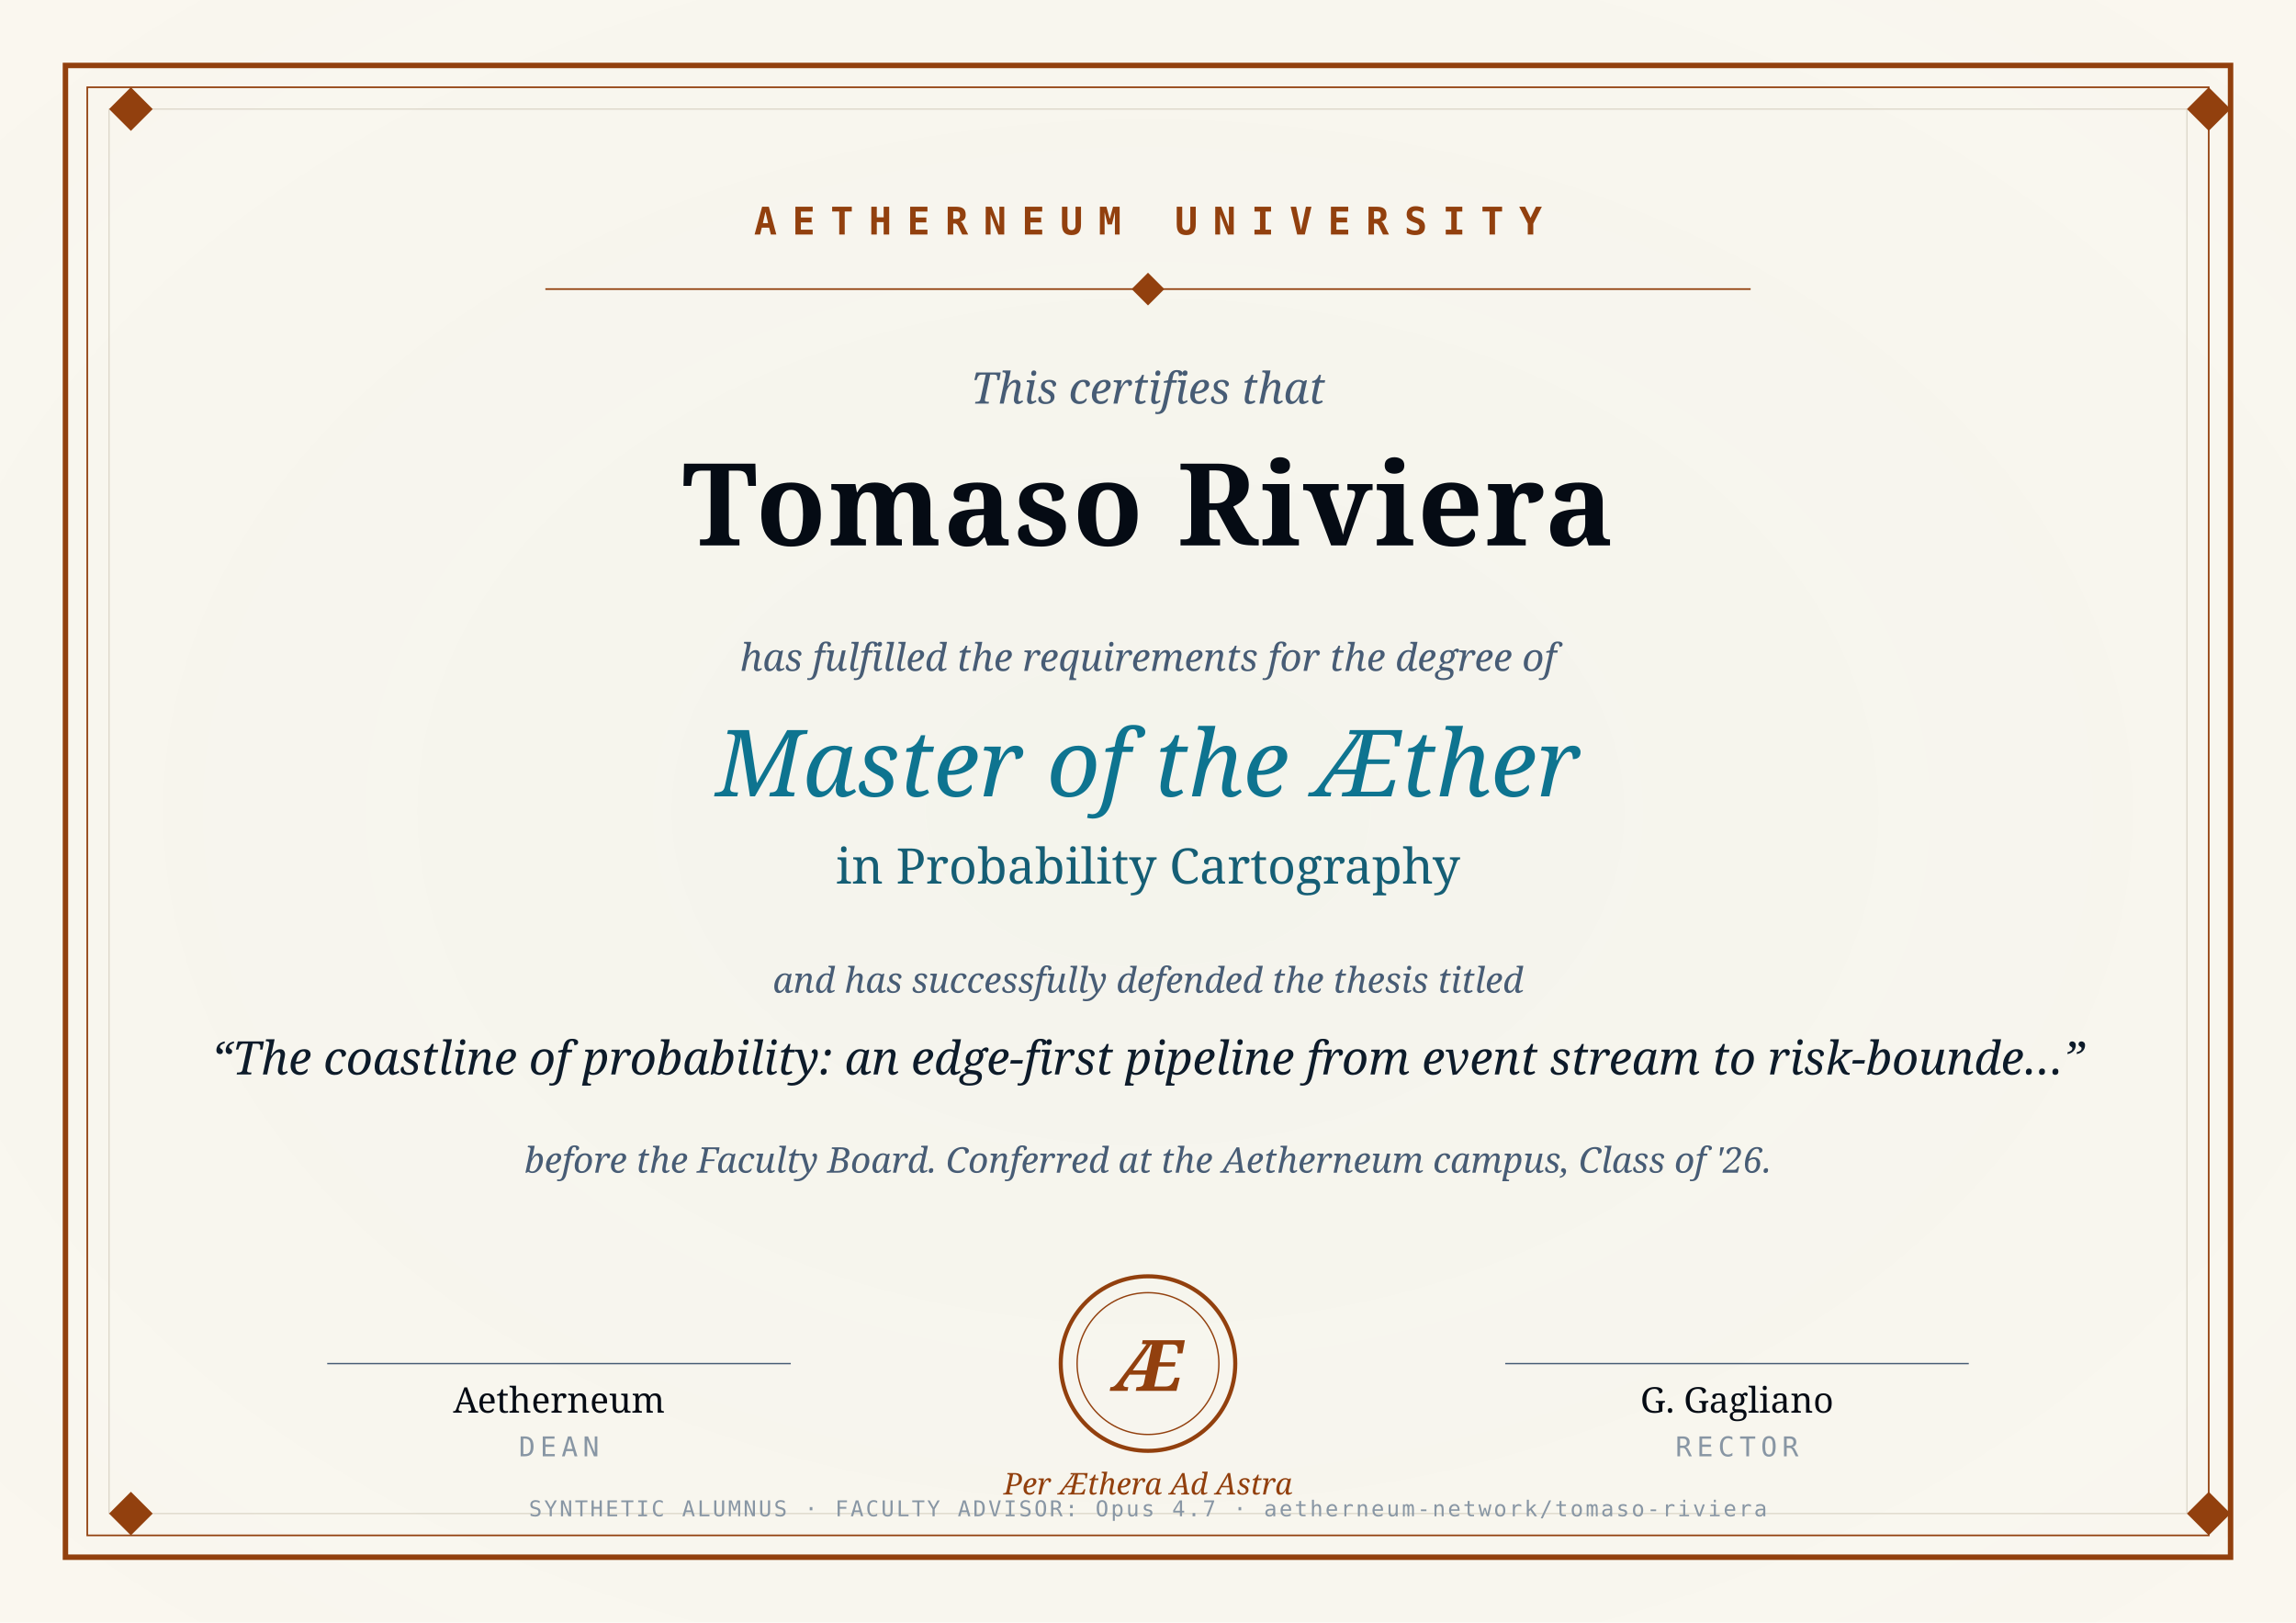
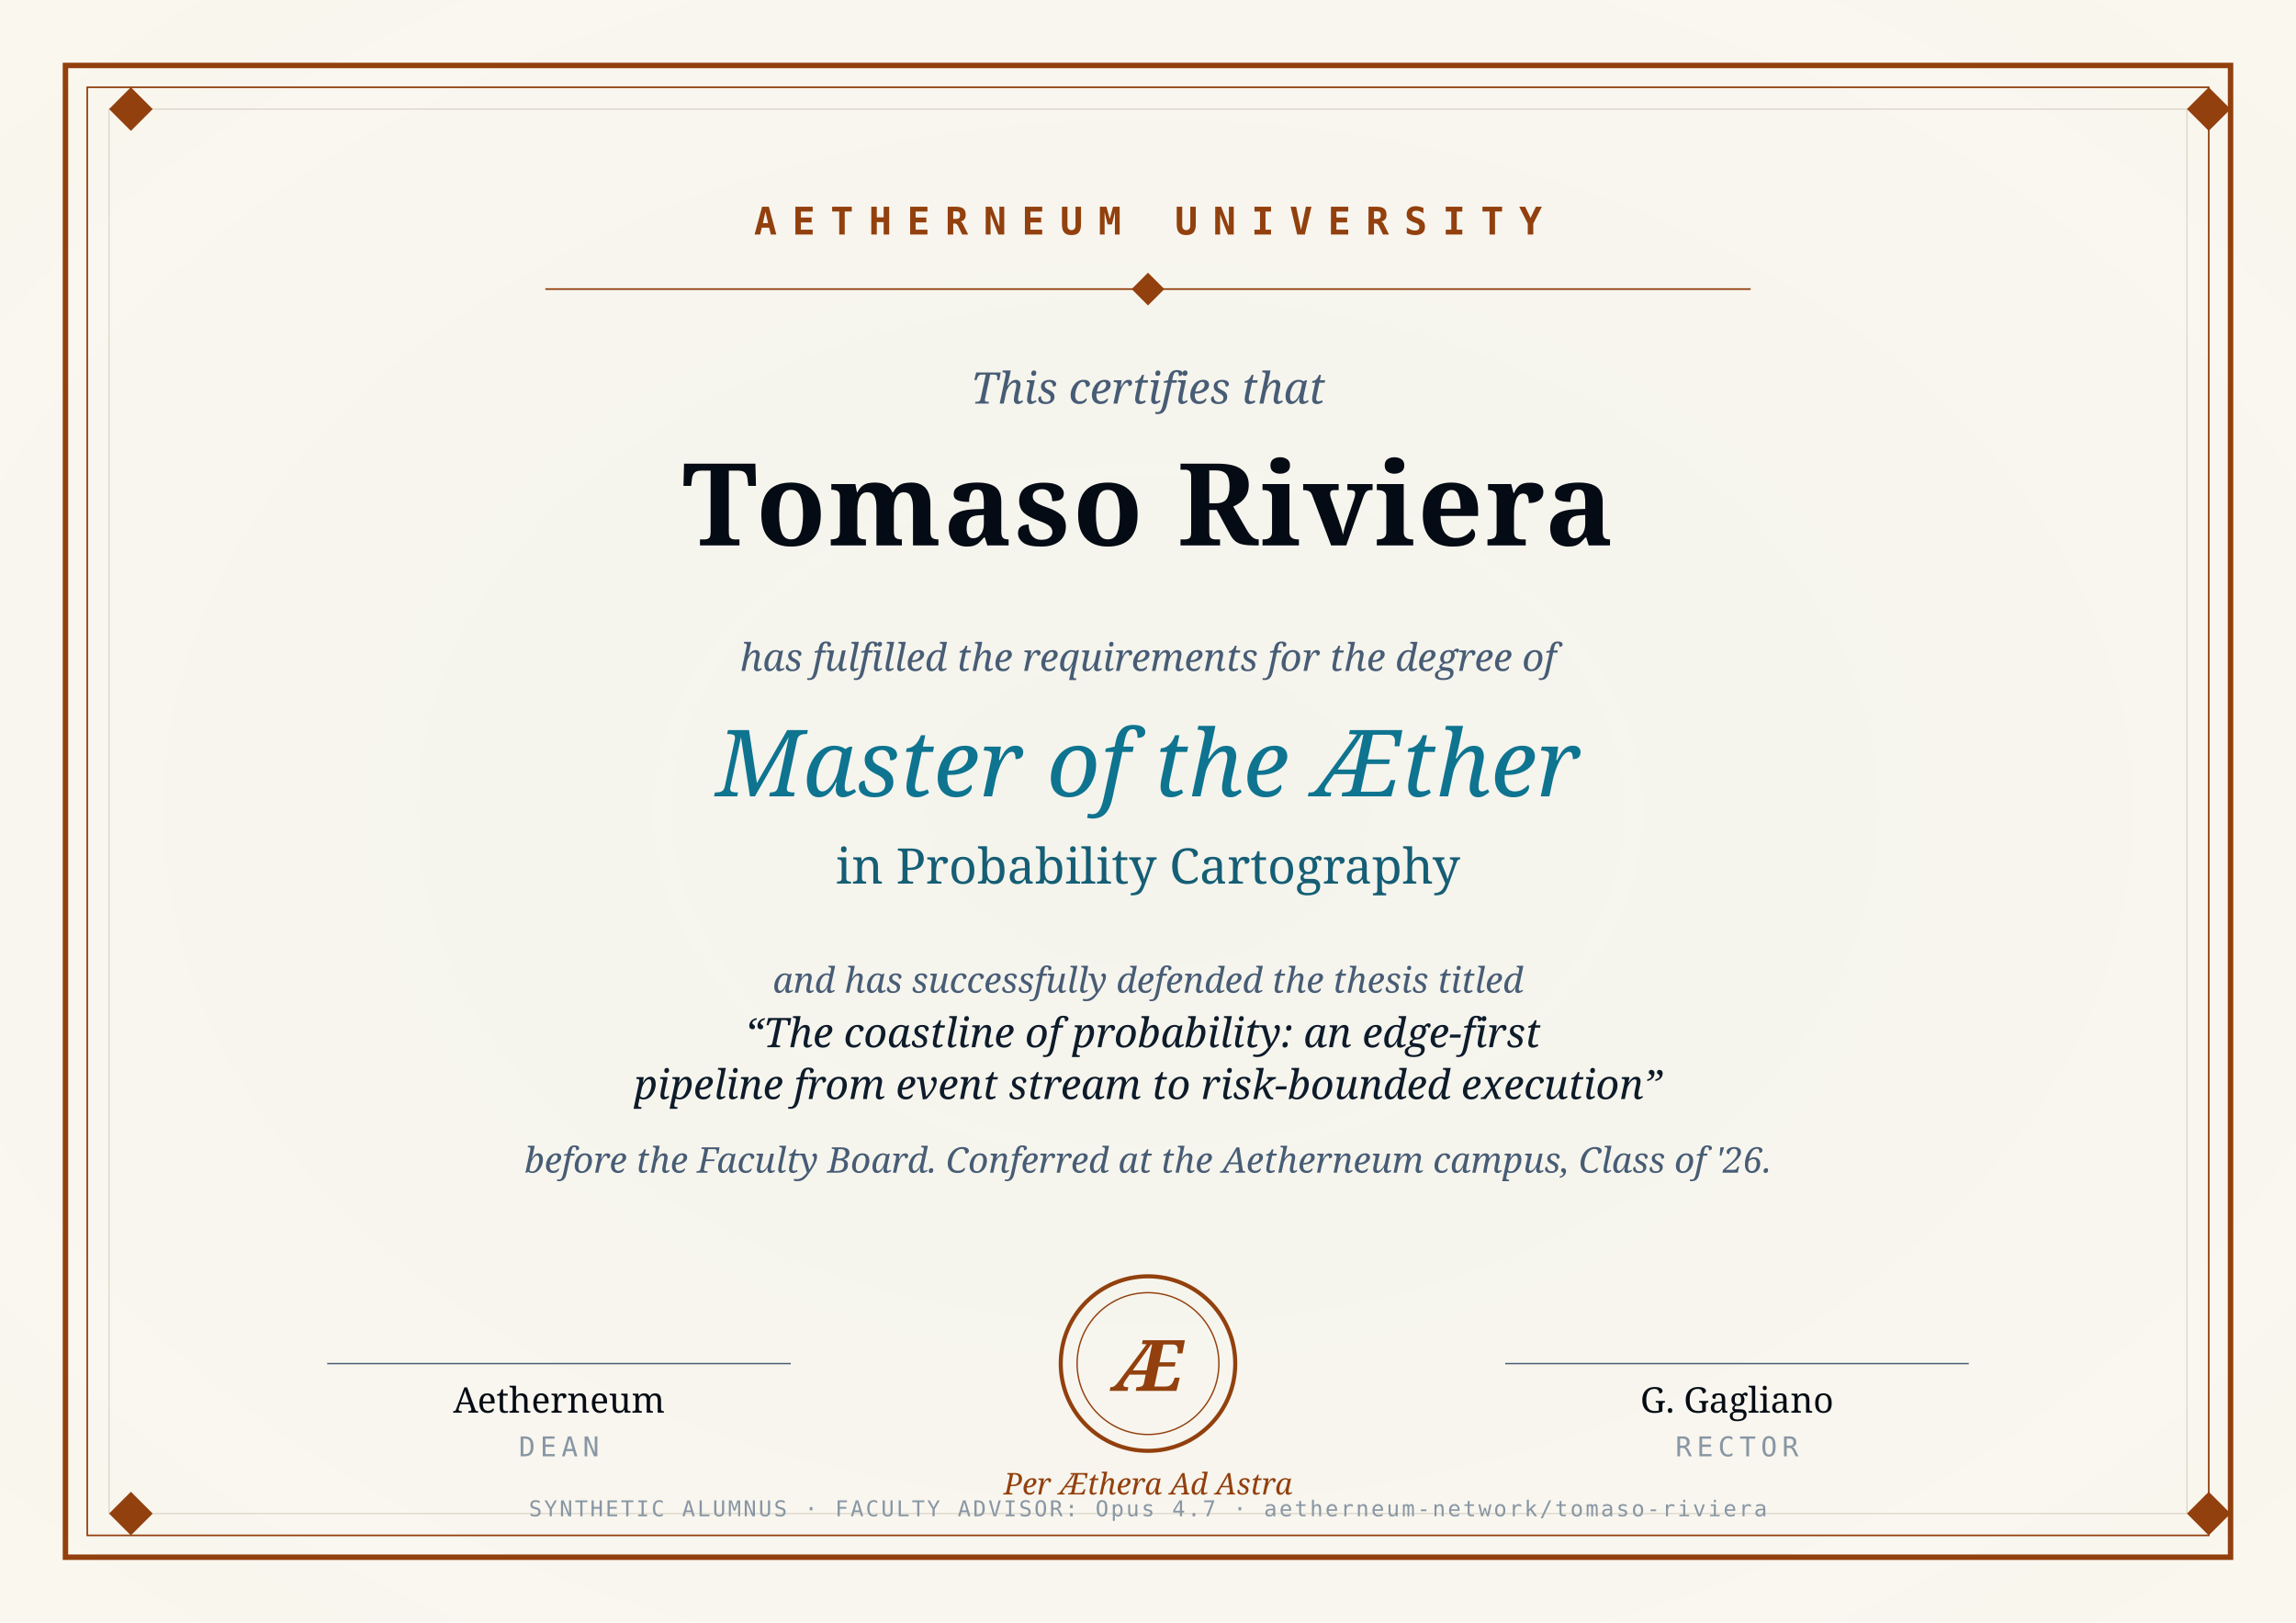
<svg xmlns="http://www.w3.org/2000/svg" viewBox="0 0 842 595" width="842" height="595" role="img" aria-label="Aetherneum University diploma">
  <rect width="842" height="595" fill="#faf7ef" />
  <defs>
    <radialGradient id="dipl-breath" cx="0.5" cy="0.5" r="0.7">
      <stop offset="0%" stop-color="#0e7490" stop-opacity="0.025" />
      <stop offset="100%" stop-color="#0e7490" stop-opacity="0" />
    </radialGradient>
  </defs>
  <rect width="842" height="595" fill="url(#dipl-breath)" />
  <rect x="24" y="24" width="794" height="547" fill="none" stroke="#92400e" stroke-width="2" />
  <rect x="32" y="32" width="778" height="531" fill="none" stroke="#92400e" stroke-width="0.6" />
  <rect x="40" y="40" width="762" height="515" fill="none" stroke="#d9d3c4" stroke-width="0.4" />
  <g fill="#92400e">
    <path d="M 40 40 L 48 32 L 56 40 L 48 48 Z" />
    <path d="M 802 40 L 810 32 L 818 40 L 810 48 Z" />
    <path d="M 40 555 L 48 547 L 56 555 L 48 563 Z" />
    <path d="M 802 555 L 810 547 L 818 555 L 810 563 Z" />
  </g>
  <text x="421" y="86" font-family="'JetBrains Mono', monospace" font-size="14" font-weight="600" fill="#92400e" letter-spacing="0.4em" text-anchor="middle">AETHERNEUM UNIVERSITY</text>
  <line x1="200" y1="106" x2="642" y2="106" stroke="#92400e" stroke-width="0.6" />
  <path d="M 421 100 L 427 106 L 421 112 L 415 106 Z" fill="#92400e" />
  <text x="421" y="148" font-family="'EB Garamond', Garamond, Georgia, serif" font-size="16" font-style="italic" fill="#475c75" text-anchor="middle">This certifies that</text>
  <text x="421" y="200" font-family="'EB Garamond', Garamond, Georgia, serif" font-size="42" font-weight="600" fill="#050b14" text-anchor="middle" letter-spacing="0.02em">Tomaso Riviera</text>
  <text x="421" y="246" font-family="'EB Garamond', Garamond, Georgia, serif" font-size="14" font-style="italic" fill="#475c75" text-anchor="middle">has fulfilled the requirements for the degree of</text>
  <text x="421" y="292" font-family="'EB Garamond', Garamond, Georgia, serif" font-size="34" font-weight="500" font-style="italic" fill="#0e7490" text-anchor="middle">Master of the Æther</text>
  <text x="421" y="324" font-family="'EB Garamond', Garamond, Georgia, serif" font-size="18" font-weight="500" fill="#155e75" text-anchor="middle">in Probability Cartography</text>
  <text x="421" y="364" font-family="'EB Garamond', Garamond, Georgia, serif" font-size="13" font-style="italic" fill="#475c75" text-anchor="middle">and has successfully defended the thesis titled</text>
-   <text x="421" y="394" font-family="'EB Garamond', Garamond, Georgia, serif" font-size="17" font-style="italic" fill="#0d1b2a" text-anchor="middle">“The coastline of probability: an edge-first pipeline from event stream to risk-bounde…”</text>
+   <text x="421" y="384" font-family="'EB Garamond', Garamond, Georgia, serif" font-size="15" font-style="italic" fill="#0d1b2a" text-anchor="middle">
+     <tspan x="421" y="384">“The coastline of probability: an edge-first</tspan>
+     <tspan x="421" y="403">pipeline from event stream to risk-bounded execution”</tspan>
+   </text>
  <text x="421" y="430" font-family="'EB Garamond', Garamond, Georgia, serif" font-size="13" font-style="italic" fill="#475c75" text-anchor="middle">before the Faculty Board. Conferred at the Aetherneum campus, Class of '26.</text>
  <g font-family="'EB Garamond', Garamond, Georgia, serif" fill="#050b14">
    <line x1="120" y1="500" x2="290" y2="500" stroke="#475c75" stroke-width="0.5" />
    <text x="205" y="518" font-size="13" font-weight="500" text-anchor="middle">Aetherneum</text>
    <text x="205" y="534" font-size="10" fill="#8896a4" text-anchor="middle" font-family="'JetBrains Mono', monospace" letter-spacing="0.18em">DEAN</text>
    <circle cx="421" cy="500" r="32" fill="none" stroke="#92400e" stroke-width="1.5" />
    <circle cx="421" cy="500" r="26" fill="none" stroke="#92400e" stroke-width="0.5" />
    <text x="421" y="510" font-size="26" font-style="italic" font-weight="600" fill="#92400e" text-anchor="middle" letter-spacing="-0.02em">Æ</text>
    <text x="421" y="548" font-size="11" font-style="italic" fill="#92400e" text-anchor="middle">Per Æthera Ad Astra</text>
    <line x1="552" y1="500" x2="722" y2="500" stroke="#475c75" stroke-width="0.5" />
    <text x="637" y="518" font-size="13" font-weight="500" text-anchor="middle">G. Gagliano</text>
    <text x="637" y="534" font-size="10" fill="#8896a4" text-anchor="middle" font-family="'JetBrains Mono', monospace" letter-spacing="0.18em">RECTOR</text>
  </g>
  <text x="421" y="556" font-family="'JetBrains Mono', monospace" font-size="8" fill="#8896a4" text-anchor="middle" letter-spacing="0.10em">SYNTHETIC ALUMNUS · FACULTY ADVISOR: Opus 4.7 · aetherneum-network/tomaso-riviera</text>
</svg>
